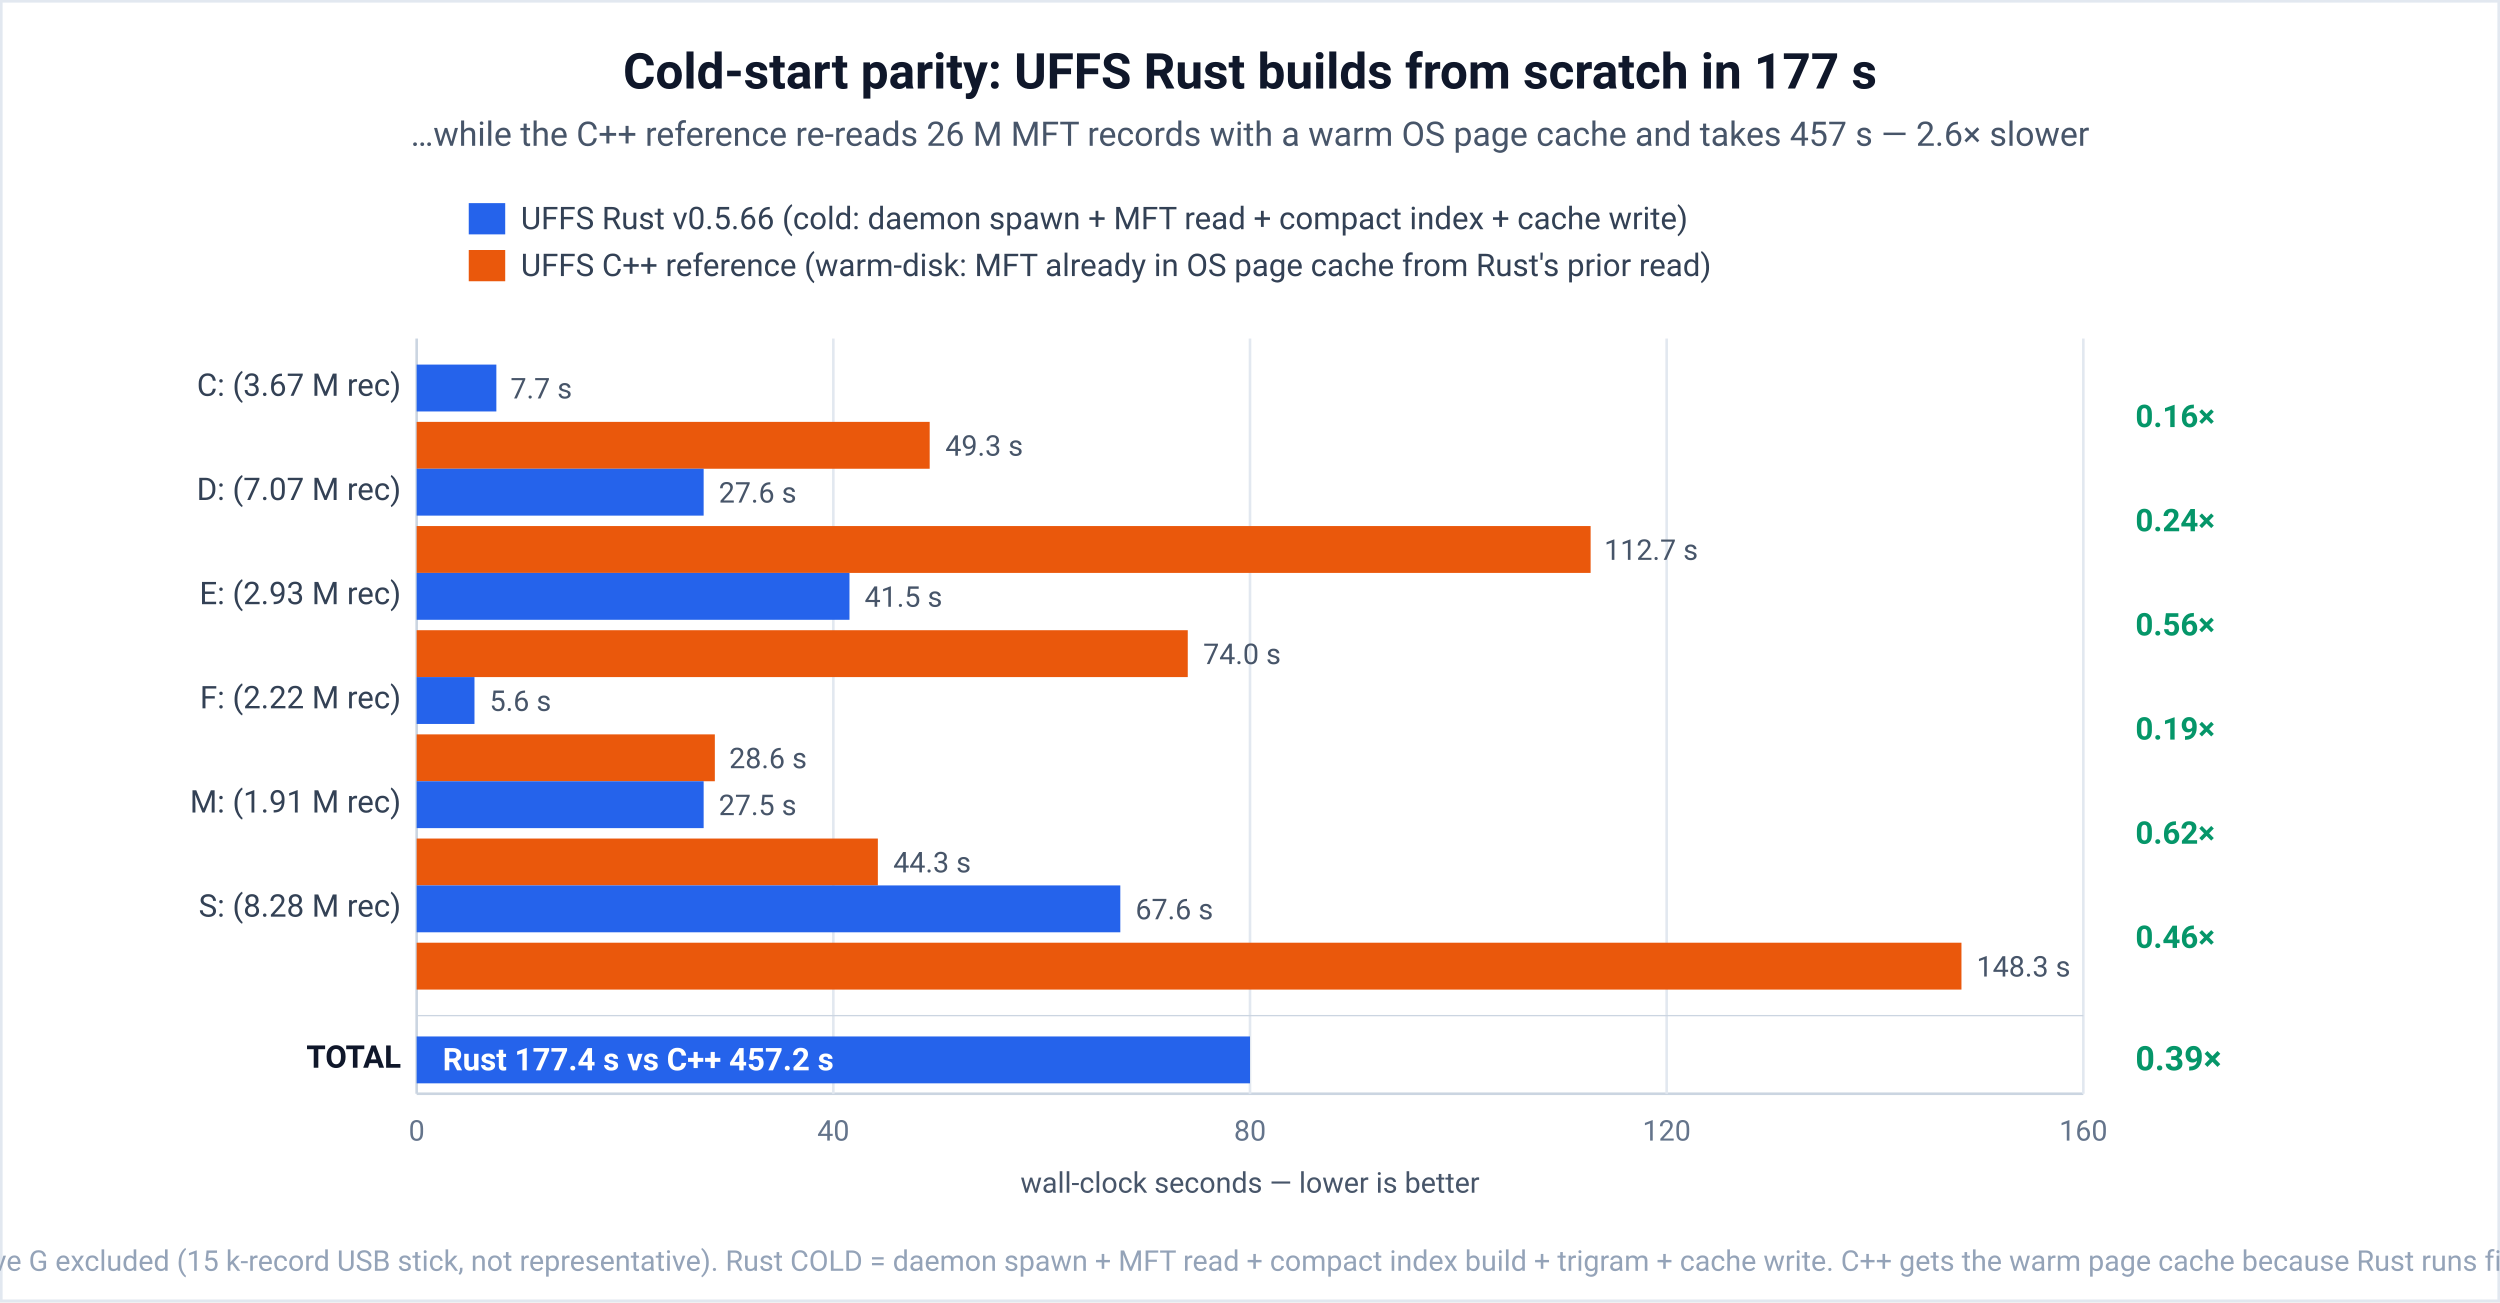
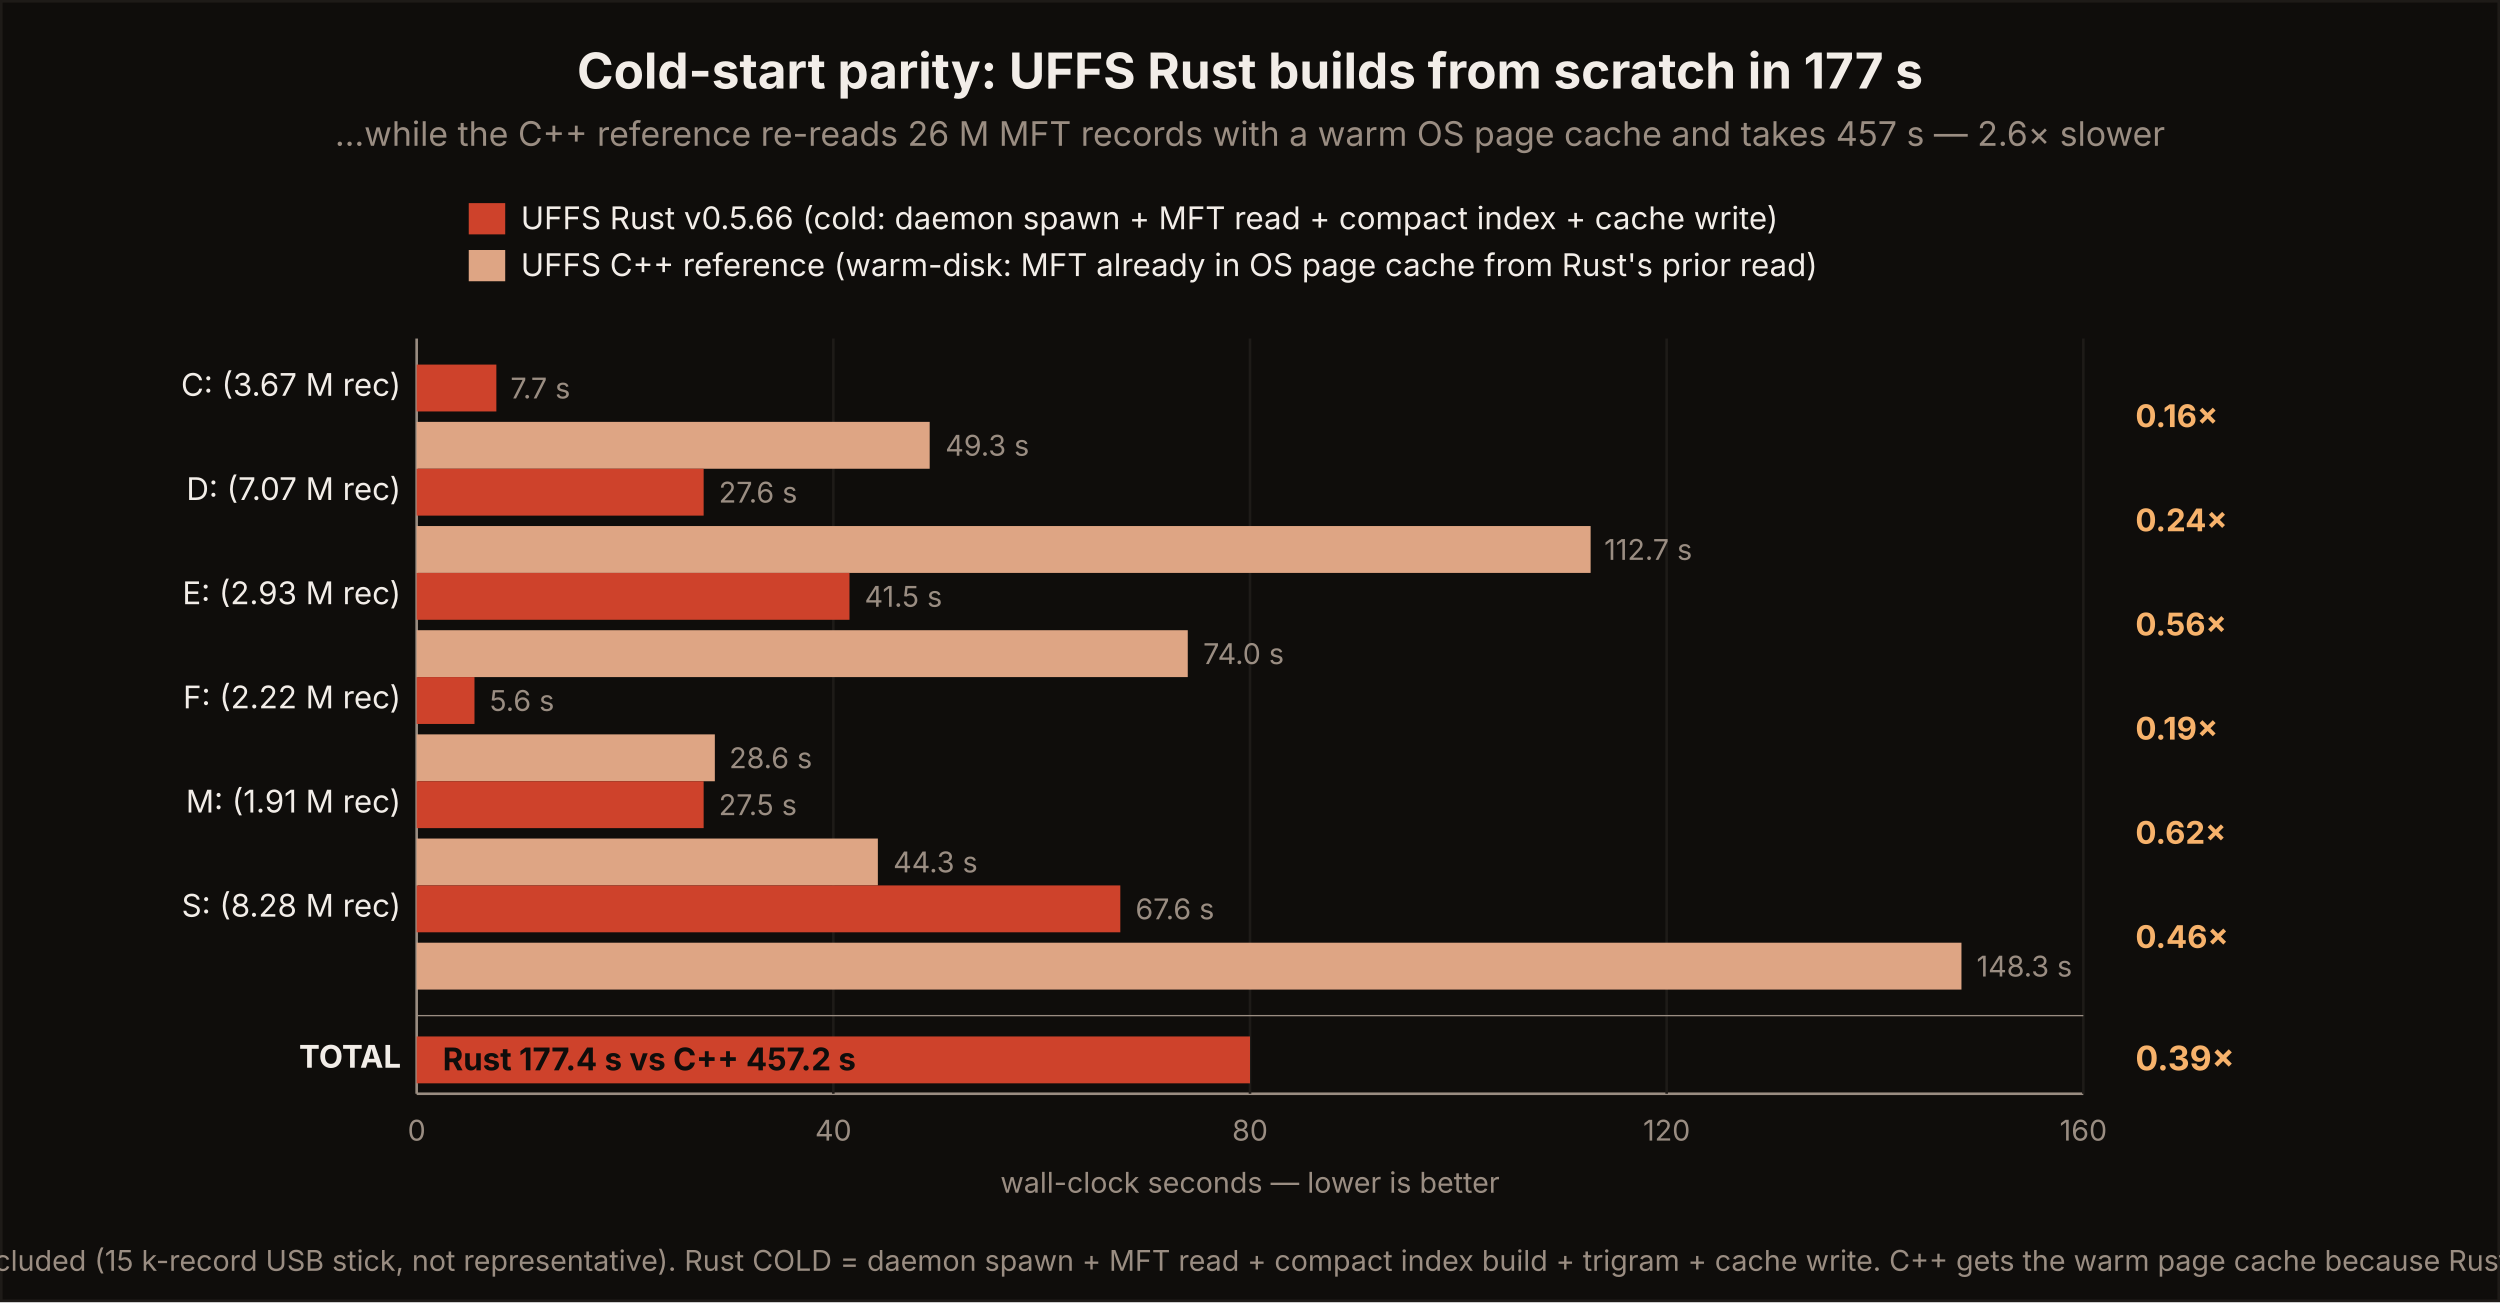
- <svg xmlns="http://www.w3.org/2000/svg" viewBox="0 0 960 500" font-family="-apple-system, BlinkMacSystemFont, 'Segoe UI', Roboto, Helvetica, Arial, sans-serif" role="img" aria-label="Horizontal bar chart: UFFS Rust v0.5.66 cold-start is 2.6x faster than the UFFS C++ reference warm-disk read across all 6 drives">
-   <rect x="0" y="0" width="960" height="500" fill="#ffffff" />
-   <rect x="0.5" y="0.5" width="959" height="499" fill="none" stroke="#e2e8f0" stroke-width="1" />
-   <text x="480" y="34" text-anchor="middle" font-size="19" font-weight="700" fill="#0f172a">Cold-start parity: UFFS Rust builds from scratch in 177 s</text>
-   <text x="480" y="56" text-anchor="middle" font-size="13" fill="#475569">…while the C++ reference re-reads 26 M MFT records with a warm OS page cache and takes 457 s — 2.6× slower</text>
-   <g transform="translate(180, 76)" font-size="12" fill="#334155">
-     <rect x="0" y="2" width="14" height="12" fill="#2563eb" />
+ <svg xmlns="http://www.w3.org/2000/svg" viewBox="0 0 960 500" font-family="Inter, -apple-system, BlinkMacSystemFont, 'Segoe UI', Roboto, Helvetica, Arial, sans-serif" role="img" aria-label="Horizontal bar chart: UFFS Rust v0.5.66 cold-start is 2.6x faster than the UFFS C++ reference warm-disk read across all 6 drives">
+   <rect x="0" y="0" width="960" height="500" fill="#0F0D0B" />
+   <rect x="0.5" y="0.5" width="959" height="499" fill="none" stroke="#1E1B18" stroke-width="1" />
+   <text x="480" y="34" text-anchor="middle" font-size="19" font-weight="700" fill="#F2EDE8">Cold-start parity: UFFS Rust builds from scratch in 177 s</text>
+   <text x="480" y="56" text-anchor="middle" font-size="13" fill="#9A8D82">…while the C++ reference re-reads 26 M MFT records with a warm OS page cache and takes 457 s — 2.6× slower</text>
+   <g transform="translate(180, 76)" font-size="12" fill="#F2EDE8">
+     <rect x="0" y="2" width="14" height="12" fill="#CE422B" />
    <text x="20" y="12">UFFS Rust v0.5.66 (cold: daemon spawn + MFT read + compact index + cache write)</text>
-     <rect x="0" y="20" width="14" height="12" fill="#ea580c" />
+     <rect x="0" y="20" width="14" height="12" fill="#DEA584" />
    <text x="20" y="30">UFFS C++ reference (warm-disk: MFT already in OS page cache from Rust's prior read)</text>
  </g>
-   <g font-size="11" fill="#64748b">
-     <line x1="160" y1="130" x2="160" y2="420" stroke="#cbd5e1" stroke-width="1" />
-     <line x1="160" y1="420" x2="800" y2="420" stroke="#cbd5e1" stroke-width="1" />
-     <line x1="320" y1="130" x2="320" y2="420" stroke="#e2e8f0" stroke-width="1" />
+   <g font-size="11" fill="#9A8D82">
+     <line x1="160" y1="130" x2="160" y2="420" stroke="#9A8D82" stroke-width="1" />
+     <line x1="160" y1="420" x2="800" y2="420" stroke="#9A8D82" stroke-width="1" />
+     <line x1="320" y1="130" x2="320" y2="420" stroke="#1E1B18" stroke-width="1" />
    <text x="320" y="438" text-anchor="middle">40</text>
-     <line x1="480" y1="130" x2="480" y2="420" stroke="#e2e8f0" stroke-width="1" />
+     <line x1="480" y1="130" x2="480" y2="420" stroke="#1E1B18" stroke-width="1" />
    <text x="480" y="438" text-anchor="middle">80</text>
-     <line x1="640" y1="130" x2="640" y2="420" stroke="#e2e8f0" stroke-width="1" />
+     <line x1="640" y1="130" x2="640" y2="420" stroke="#1E1B18" stroke-width="1" />
    <text x="640" y="438" text-anchor="middle">120</text>
-     <line x1="800" y1="130" x2="800" y2="420" stroke="#e2e8f0" stroke-width="1" />
+     <line x1="800" y1="130" x2="800" y2="420" stroke="#1E1B18" stroke-width="1" />
    <text x="800" y="438" text-anchor="middle">160</text>
    <text x="160" y="438" text-anchor="middle">0</text>
-     <text x="480" y="458" text-anchor="middle" font-size="11" fill="#475569">wall-clock seconds — lower is better</text>
+     <text x="480" y="458" text-anchor="middle" font-size="11" fill="#9A8D82">wall-clock seconds — lower is better</text>
  </g>
-   <g font-size="12" fill="#334155">
+   <g font-size="12" fill="#F2EDE8">
    <text x="154" y="152" text-anchor="end">C: (3.67 M rec)</text>
-     <rect x="160" y="140" width="30.6" height="18" fill="#2563eb" />
-     <rect x="160" y="162" width="197.0" height="18" fill="#ea580c" />
-     <text x="196" y="153" font-size="11" fill="#475569">7.7 s</text>
-     <text x="363" y="175" font-size="11" fill="#475569">49.3 s</text>
-     <text x="820" y="164" font-size="12" font-weight="700" fill="#059669">0.16×</text>
+     <rect x="160" y="140" width="30.6" height="18" fill="#CE422B" />
+     <rect x="160" y="162" width="197.0" height="18" fill="#DEA584" />
+     <text x="196" y="153" font-size="11" fill="#9A8D82">7.7 s</text>
+     <text x="363" y="175" font-size="11" fill="#9A8D82">49.3 s</text>
+     <text x="820" y="164" font-size="12" font-weight="700" fill="#F7B26B">0.16×</text>
  </g>
-   <g font-size="12" fill="#334155">
+   <g font-size="12" fill="#F2EDE8">
    <text x="154" y="192" text-anchor="end">D: (7.07 M rec)</text>
-     <rect x="160" y="180" width="110.2" height="18" fill="#2563eb" />
-     <rect x="160" y="202" width="450.8" height="18" fill="#ea580c" />
-     <text x="276" y="193" font-size="11" fill="#475569">27.6 s</text>
-     <text x="616" y="215" font-size="11" fill="#475569">112.7 s</text>
-     <text x="820" y="204" font-size="12" font-weight="700" fill="#059669">0.24×</text>
+     <rect x="160" y="180" width="110.2" height="18" fill="#CE422B" />
+     <rect x="160" y="202" width="450.8" height="18" fill="#DEA584" />
+     <text x="276" y="193" font-size="11" fill="#9A8D82">27.6 s</text>
+     <text x="616" y="215" font-size="11" fill="#9A8D82">112.7 s</text>
+     <text x="820" y="204" font-size="12" font-weight="700" fill="#F7B26B">0.24×</text>
  </g>
-   <g font-size="12" fill="#334155">
+   <g font-size="12" fill="#F2EDE8">
    <text x="154" y="232" text-anchor="end">E: (2.93 M rec)</text>
-     <rect x="160" y="220" width="166.2" height="18" fill="#2563eb" />
-     <rect x="160" y="242" width="296.1" height="18" fill="#ea580c" />
-     <text x="332" y="233" font-size="11" fill="#475569">41.5 s</text>
-     <text x="462" y="255" font-size="11" fill="#475569">74.0 s</text>
-     <text x="820" y="244" font-size="12" font-weight="700" fill="#059669">0.56×</text>
+     <rect x="160" y="220" width="166.2" height="18" fill="#CE422B" />
+     <rect x="160" y="242" width="296.1" height="18" fill="#DEA584" />
+     <text x="332" y="233" font-size="11" fill="#9A8D82">41.5 s</text>
+     <text x="462" y="255" font-size="11" fill="#9A8D82">74.0 s</text>
+     <text x="820" y="244" font-size="12" font-weight="700" fill="#F7B26B">0.56×</text>
  </g>
-   <g font-size="12" fill="#334155">
+   <g font-size="12" fill="#F2EDE8">
    <text x="154" y="272" text-anchor="end">F: (2.22 M rec)</text>
-     <rect x="160" y="260" width="22.2" height="18" fill="#2563eb" />
-     <rect x="160" y="282" width="114.5" height="18" fill="#ea580c" />
-     <text x="188" y="273" font-size="11" fill="#475569">5.6 s</text>
-     <text x="280" y="295" font-size="11" fill="#475569">28.6 s</text>
-     <text x="820" y="284" font-size="12" font-weight="700" fill="#059669">0.19×</text>
+     <rect x="160" y="260" width="22.2" height="18" fill="#CE422B" />
+     <rect x="160" y="282" width="114.5" height="18" fill="#DEA584" />
+     <text x="188" y="273" font-size="11" fill="#9A8D82">5.6 s</text>
+     <text x="280" y="295" font-size="11" fill="#9A8D82">28.6 s</text>
+     <text x="820" y="284" font-size="12" font-weight="700" fill="#F7B26B">0.19×</text>
  </g>
-   <g font-size="12" fill="#334155">
+   <g font-size="12" fill="#F2EDE8">
    <text x="154" y="312" text-anchor="end">M: (1.91 M rec)</text>
-     <rect x="160" y="300" width="110.2" height="18" fill="#2563eb" />
-     <rect x="160" y="322" width="177.1" height="18" fill="#ea580c" />
-     <text x="276" y="313" font-size="11" fill="#475569">27.5 s</text>
-     <text x="343" y="335" font-size="11" fill="#475569">44.3 s</text>
-     <text x="820" y="324" font-size="12" font-weight="700" fill="#059669">0.62×</text>
+     <rect x="160" y="300" width="110.2" height="18" fill="#CE422B" />
+     <rect x="160" y="322" width="177.1" height="18" fill="#DEA584" />
+     <text x="276" y="313" font-size="11" fill="#9A8D82">27.5 s</text>
+     <text x="343" y="335" font-size="11" fill="#9A8D82">44.3 s</text>
+     <text x="820" y="324" font-size="12" font-weight="700" fill="#F7B26B">0.62×</text>
  </g>
-   <g font-size="12" fill="#334155">
+   <g font-size="12" fill="#F2EDE8">
    <text x="154" y="352" text-anchor="end">S: (8.28 M rec)</text>
-     <rect x="160" y="340" width="270.2" height="18" fill="#2563eb" />
-     <rect x="160" y="362" width="593.2" height="18" fill="#ea580c" />
-     <text x="436" y="353" font-size="11" fill="#475569">67.6 s</text>
-     <text x="759" y="375" font-size="11" fill="#475569">148.3 s</text>
-     <text x="820" y="364" font-size="12" font-weight="700" fill="#059669">0.46×</text>
+     <rect x="160" y="340" width="270.2" height="18" fill="#CE422B" />
+     <rect x="160" y="362" width="593.2" height="18" fill="#DEA584" />
+     <text x="436" y="353" font-size="11" fill="#9A8D82">67.6 s</text>
+     <text x="759" y="375" font-size="11" fill="#9A8D82">148.3 s</text>
+     <text x="820" y="364" font-size="12" font-weight="700" fill="#F7B26B">0.46×</text>
  </g>
-   <line x1="160" y1="390" x2="800" y2="390" stroke="#cbd5e1" stroke-width="0.5" />
-   <g font-size="12" fill="#0f172a">
+   <line x1="160" y1="390" x2="800" y2="390" stroke="#9A8D82" stroke-width="0.5" />
+   <g font-size="12" fill="#F2EDE8">
    <text x="154" y="410" text-anchor="end" font-weight="700">TOTAL</text>
-     <rect x="160" y="398" width="320" height="18" fill="#2563eb" />
-     <text x="170" y="411" font-size="12" font-weight="700" fill="#ffffff">Rust 177.4 s   vs   C++ 457.2 s</text>
-     <text x="820" y="411" font-size="13" font-weight="700" fill="#059669">0.39×</text>
+     <rect x="160" y="398" width="320" height="18" fill="#CE422B" />
+     <text x="170" y="411" font-size="12" font-weight="700" fill="#0F0D0B">Rust 177.4 s   vs   C++ 457.2 s</text>
+     <text x="820" y="411" font-size="13" font-weight="700" fill="#F7B26B">0.39×</text>
  </g>
-   <text x="480" y="488" text-anchor="middle" font-size="11" fill="#94a3b8">Drive G excluded (15 k-record USB stick, not representative). Rust COLD = daemon spawn + MFT read + compact index build + trigram + cache write. C++ gets the warm page cache because Rust runs first.</text>
+   <text x="480" y="488" text-anchor="middle" font-size="11" fill="#9A8D82">Drive G excluded (15 k-record USB stick, not representative). Rust COLD = daemon spawn + MFT read + compact index build + trigram + cache write. C++ gets the warm page cache because Rust runs first.</text>
</svg>
